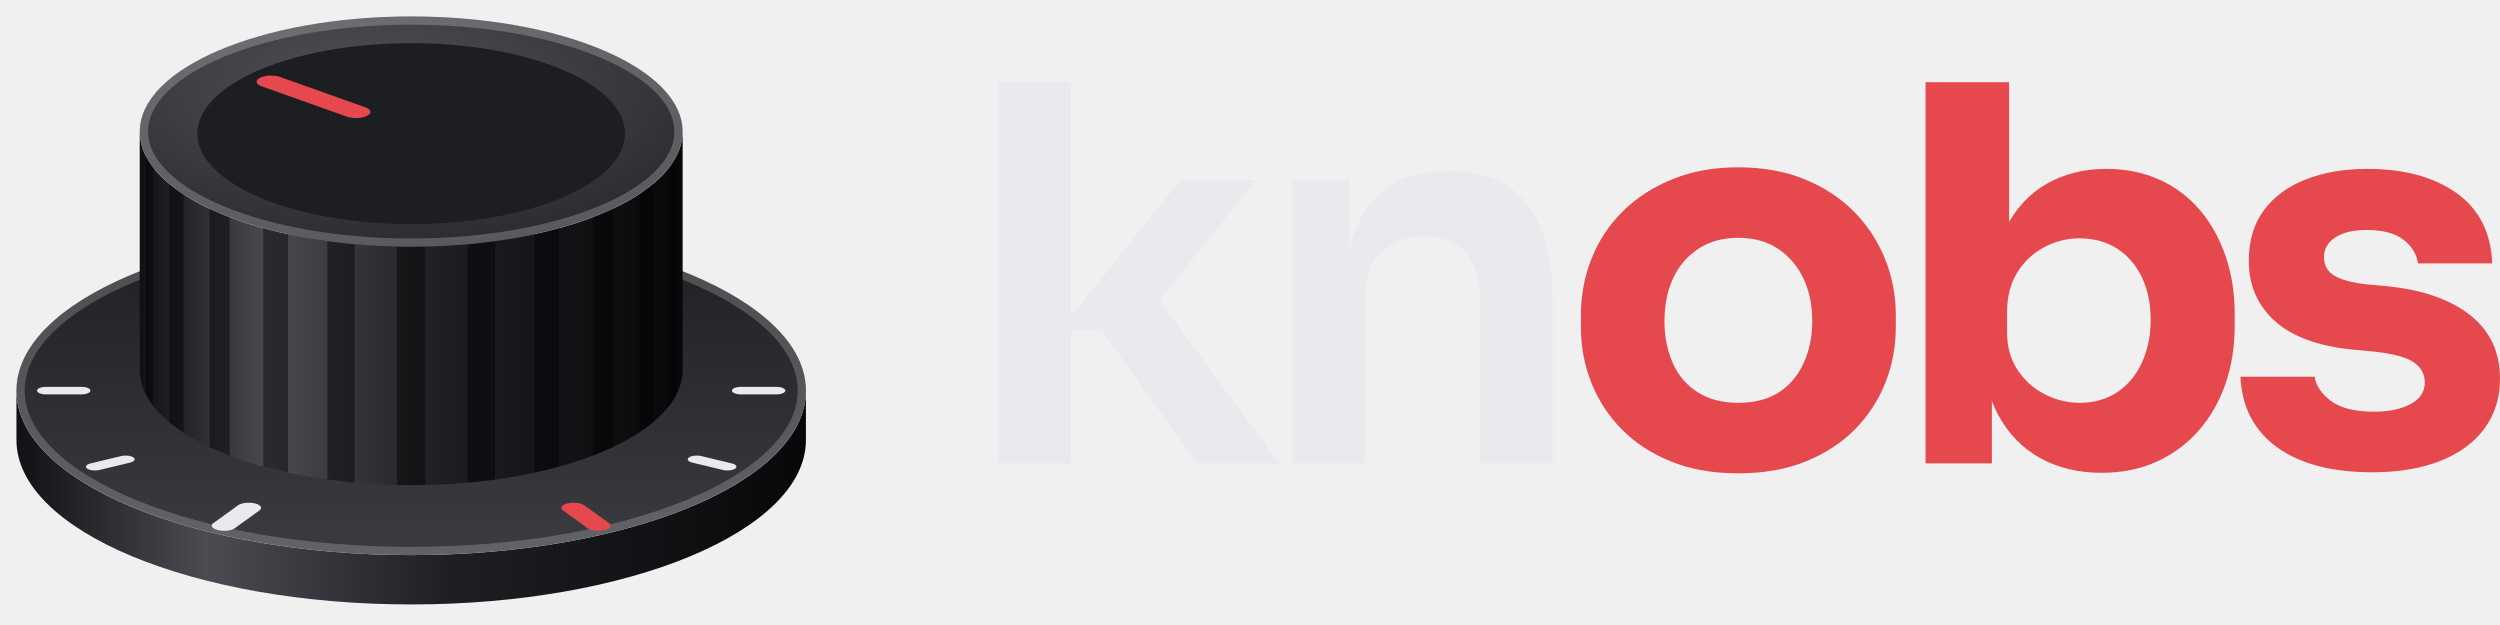
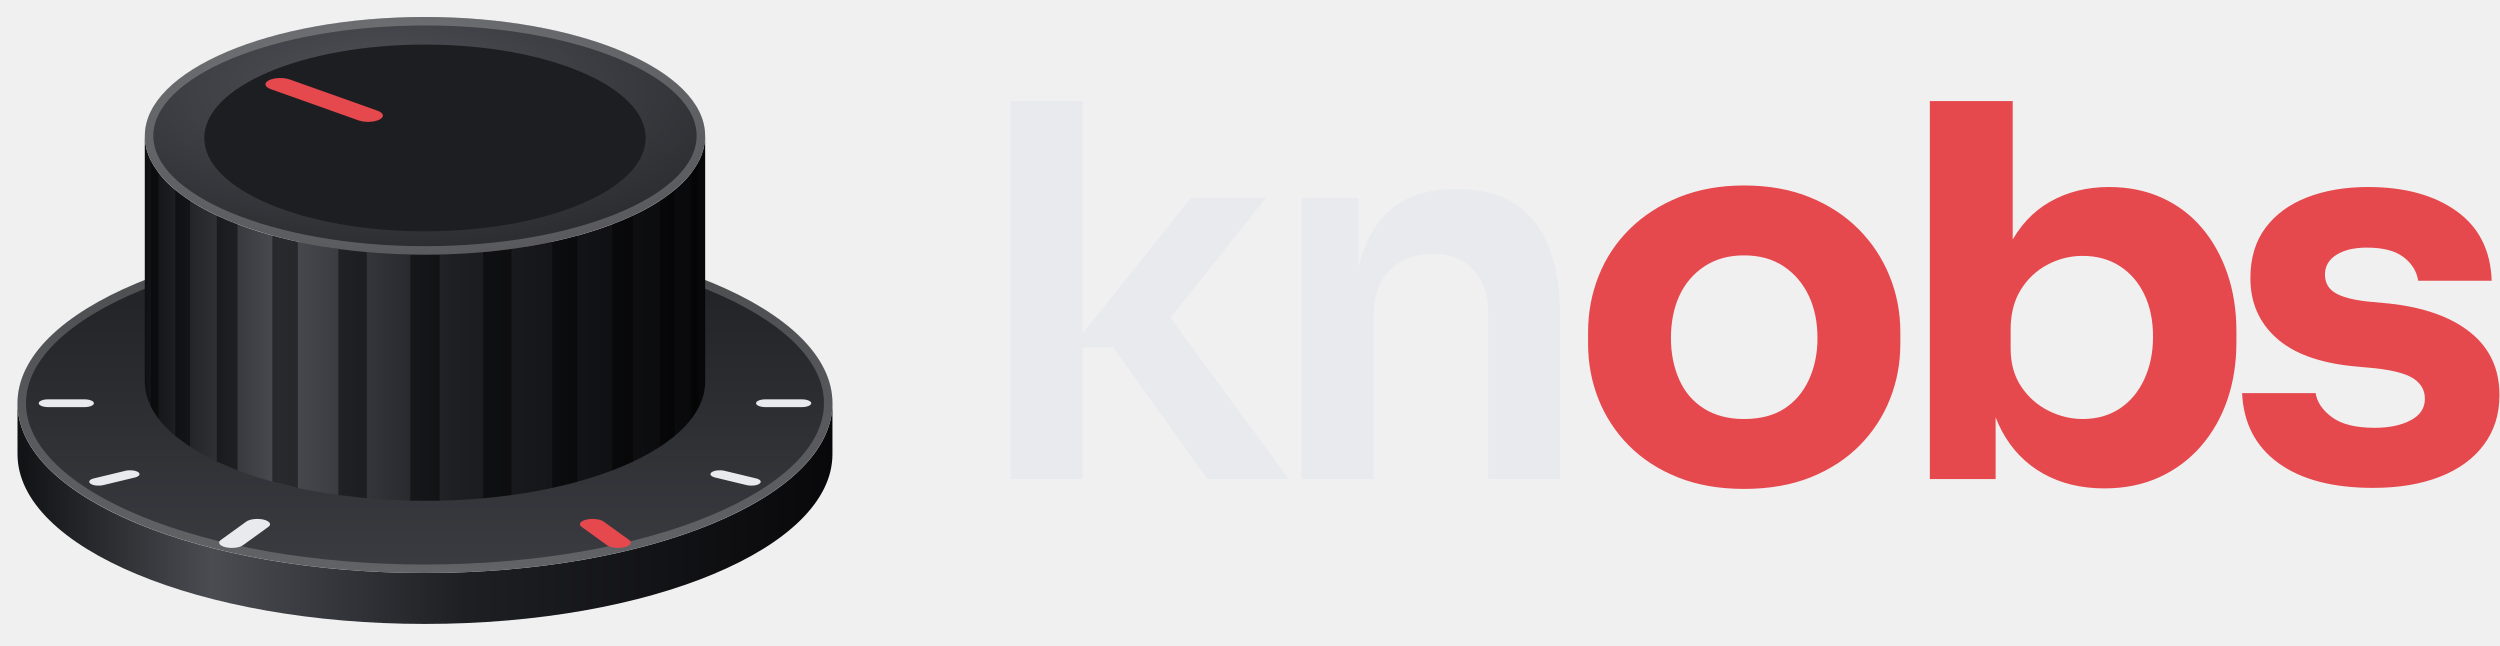
- <svg xmlns="http://www.w3.org/2000/svg" viewBox="0 0 608.00 152.00" width="1216" height="304">
+ <svg xmlns="http://www.w3.org/2000/svg" viewBox="0 0 588.75 152.00" width="1178" height="304">
  <svg x="0.00" y="0.00" width="200.00" height="152.00" viewBox="20 40 200 152">
    <defs>
      <linearGradient id="k5b-side" x1="0" x2="1">
        <stop offset="0" stop-color="#101113" />
        <stop offset=".24" stop-color="#4a4c52" />
        <stop offset=".55" stop-color="#1e1f23" />
        <stop offset="1" stop-color="#08080a" />
      </linearGradient>
      <linearGradient id="k5b-skirt" x1="0" y1="0" x2="0" y2="1">
        <stop offset="0" stop-color="#1e1f22" />
        <stop offset="1" stop-color="#3a3c41" />
      </linearGradient>
      <radialGradient id="k5b-top" cx=".42" cy=".3" r=".8">
        <stop offset="0" stop-color="#505258" />
        <stop offset="1" stop-color="#26272b" />
      </radialGradient>
      <clipPath id="k5b-clip">
        <path d="M54 72 V130 A66 28 0 0 0 186 130 V72 A66 28 0 0 1 54 72 Z" />
      </clipPath>
    </defs>
    <path d="M24 135 V147 A96 40 0 0 0 216 147 V135 A96 40 0 0 1 24 135 Z" fill="url(#k5b-side)" />
    <ellipse cx="120" cy="135" rx="96" ry="40" fill="url(#k5b-skirt)" />
    <ellipse cx="120" cy="135" rx="95" ry="39" fill="none" stroke="#fff" stroke-opacity=".2" stroke-width="2" />
    <g transform="translate(120 135) scale(1 .4167)">
      <g fill="#e8eaee">
        <rect x="-3" y="-94" width="6" height="18" rx="3" transform="rotate(-150)" />
        <rect x="-2.2" y="-91" width="4.4" height="13" rx="2.2" transform="rotate(-120)" />
        <rect x="-2.2" y="-91" width="4.4" height="13" rx="2.2" transform="rotate(-90)" />
        <rect x="-2.2" y="-91" width="4.4" height="13" rx="2.2" transform="rotate(90)" />
        <rect x="-2.2" y="-91" width="4.4" height="13" rx="2.2" transform="rotate(120)" />
      </g>
      <rect x="-3" y="-94" width="6" height="18" rx="3" fill="#e5484d" transform="rotate(150)" />
    </g>
    <path d="M54 72 V130 A66 28 0 0 0 186 130 V72 A66 28 0 0 1 54 72 Z" fill="url(#k5b-side)" />
    <g clip-path="url(#k5b-clip)">
      <path d="M54.00 72.00L54.09 73.47L54.09 131.47L54.00 130.00ZM55.44 77.82L57.23 80.65L57.23 138.65L55.44 135.82ZM61.19 84.71L64.65 87.25L64.65 145.25L61.19 142.71ZM70.95 90.74L75.84 92.81L75.84 150.81L70.95 148.74ZM84.05 95.48L90.04 96.95L90.04 154.95L84.05 153.48ZM99.60 98.63L106.28 99.39L106.28 157.39L99.60 156.63ZM116.55 99.96L123.45 99.96L123.45 157.96L116.55 157.96ZM133.72 99.39L140.40 98.63L140.40 156.63L133.72 157.39ZM149.96 96.95L155.95 95.48L155.95 153.48L149.96 154.95ZM164.16 92.81L169.05 90.74L169.05 148.74L164.16 150.81ZM175.35 87.25L178.81 84.71L178.81 142.71L175.35 145.25ZM182.77 80.65L184.56 77.82L184.56 135.82L182.77 138.65ZM185.91 73.47L186.00 72.00L186.00 130.00L185.91 131.47Z" fill="#000" fill-opacity=".45" />
    </g>
    <ellipse cx="120" cy="72" rx="66" ry="28" fill="url(#k5b-top)" />
    <ellipse cx="120" cy="72" rx="65" ry="27" fill="none" stroke="#fff" stroke-opacity=".22" stroke-width="2" />
    <ellipse cx="120" cy="72.5" rx="52" ry="22" fill="#1d1e21" />
    <g transform="translate(120 72) scale(1 .4242)">
      <rect x="-3.5" y="-48" width="7" height="34" rx="3.5" fill="#e5484d" transform="rotate(-50)" />
    </g>
  </svg>
-   <g transform="translate(232.84 112.70) scale(1.27)">
+   <g transform="translate(228.36 112.87) scale(1.22)">
    <path fill="#e8eaee" d="M61.60 0L45.90 0L27.70-25.40L19.60-25.40L42.70-54.30L57.20-54.30L35.90-27.60L36.20-34.60L61.60 0ZM21.80 0L7.90 0L7.90-73L21.80-73L21.80 0ZM78 0L64.10 0L64.10-54.30L75.10-54.30L75.10-31L74.10-31Q74.10-39.30 76.30-44.85Q78.50-50.40 82.85-53.20Q87.20-56 93.70-56L93.70-56L94.30-56Q104-56 109-49.75Q114-43.50 114-31.10L114-31.10L114 0L100.10 0L100.10-32.30Q100.10-37.30 97.25-40.40Q94.40-43.50 89.40-43.50L89.40-43.50Q84.30-43.50 81.15-40.35Q78-37.20 78-31.90L78-31.90L78 0Z" />
    <path fill="#e5484d" d="M149.50 1.90L149.50 1.90Q142.30 1.90 136.70-0.35Q131.10-2.60 127.25-6.50Q123.40-10.40 121.40-15.45Q119.40-20.50 119.40-26.10L119.40-26.10L119.40-28.40Q119.40-34.10 121.45-39.25Q123.50-44.40 127.45-48.30Q131.40-52.20 137-54.45Q142.60-56.70 149.50-56.70L149.50-56.70Q156.60-56.70 162.15-54.45Q167.70-52.20 171.60-48.30Q175.50-44.40 177.60-39.25Q179.70-34.10 179.70-28.40L179.70-28.40L179.70-26.10Q179.70-20.50 177.70-15.45Q175.70-10.40 171.85-6.50Q168-2.60 162.40-0.35Q156.80 1.90 149.50 1.90ZM149.50-11.60L149.50-11.60Q154.20-11.60 157.30-13.60Q160.40-15.60 162.05-19.20Q163.70-22.80 163.70-27.20L163.70-27.20Q163.70-31.90 162-35.45Q160.30-39 157.15-41.10Q154-43.20 149.50-43.20L149.50-43.20Q145.10-43.20 141.90-41.10Q138.70-39 137.05-35.45Q135.40-31.90 135.40-27.20L135.40-27.20Q135.40-22.80 137-19.20Q138.60-15.60 141.80-13.60Q145-11.60 149.50-11.60ZM219.10 1.80L219.10 1.80Q212.40 1.80 207.30-1.05Q202.20-3.90 199.30-9.30Q196.40-14.70 196.20-22.50L196.20-22.50L198.10-22.50L198.10 0L185.40 0L185.40-73L201.40-73L201.40-35.90L197.60-31.10Q197.90-39.40 200.75-45.05Q203.60-50.70 208.60-53.55Q213.60-56.40 220-56.40L220-56.40Q225.60-56.40 230.15-54.35Q234.70-52.30 237.90-48.55Q241.10-44.80 242.85-39.70Q244.60-34.60 244.60-28.60L244.60-28.60L244.60-26.40Q244.60-20.40 242.85-15.30Q241.10-10.20 237.75-6.35Q234.40-2.50 229.70-0.35Q225 1.80 219.10 1.80ZM214.90-11.60L214.90-11.60Q219-11.60 222.05-13.60Q225.10-15.60 226.80-19.25Q228.50-22.90 228.50-27.50L228.50-27.50Q228.50-32.20 226.80-35.70Q225.10-39.20 222.05-41.15Q219-43.10 214.90-43.10L214.90-43.10Q211.30-43.10 208.10-41.40Q204.90-39.70 202.95-36.55Q201-33.40 201-28.90L201-28.90L201-25.20Q201-20.90 203.05-17.85Q205.10-14.80 208.30-13.20Q211.50-11.60 214.90-11.60ZM271 1.70L271 1.70Q259.30 1.70 252.70-3.10Q246.10-7.90 245.70-16.60L245.70-16.60L259.90-16.60Q260.30-14 263.05-11.95Q265.80-9.90 271.30-9.90L271.30-9.90Q275.50-9.90 278.25-11.35Q281-12.80 281-15.50L281-15.50Q281-17.90 278.90-19.35Q276.80-20.80 271.40-21.40L271.40-21.40L267.10-21.80Q257.20-22.80 252.25-27.30Q247.30-31.80 247.30-38.80L247.30-38.80Q247.30-44.60 250.20-48.50Q253.10-52.40 258.25-54.40Q263.40-56.40 270-56.40L270-56.40Q280.60-56.40 287.10-51.75Q293.60-47.10 293.90-38.30L293.90-38.30L279.70-38.30Q279.30-41 276.90-42.85Q274.50-44.70 269.80-44.70L269.80-44.70Q266.10-44.70 263.90-43.30Q261.70-41.90 261.70-39.50L261.70-39.50Q261.70-37.20 263.60-36Q265.50-34.80 269.80-34.30L269.80-34.30L274.10-33.90Q284.20-32.80 289.80-28.30Q295.40-23.80 295.40-16.20L295.40-16.20Q295.40-10.70 292.40-6.65Q289.40-2.60 283.90-0.45Q278.40 1.70 271 1.70Z" />
  </g>
</svg>
